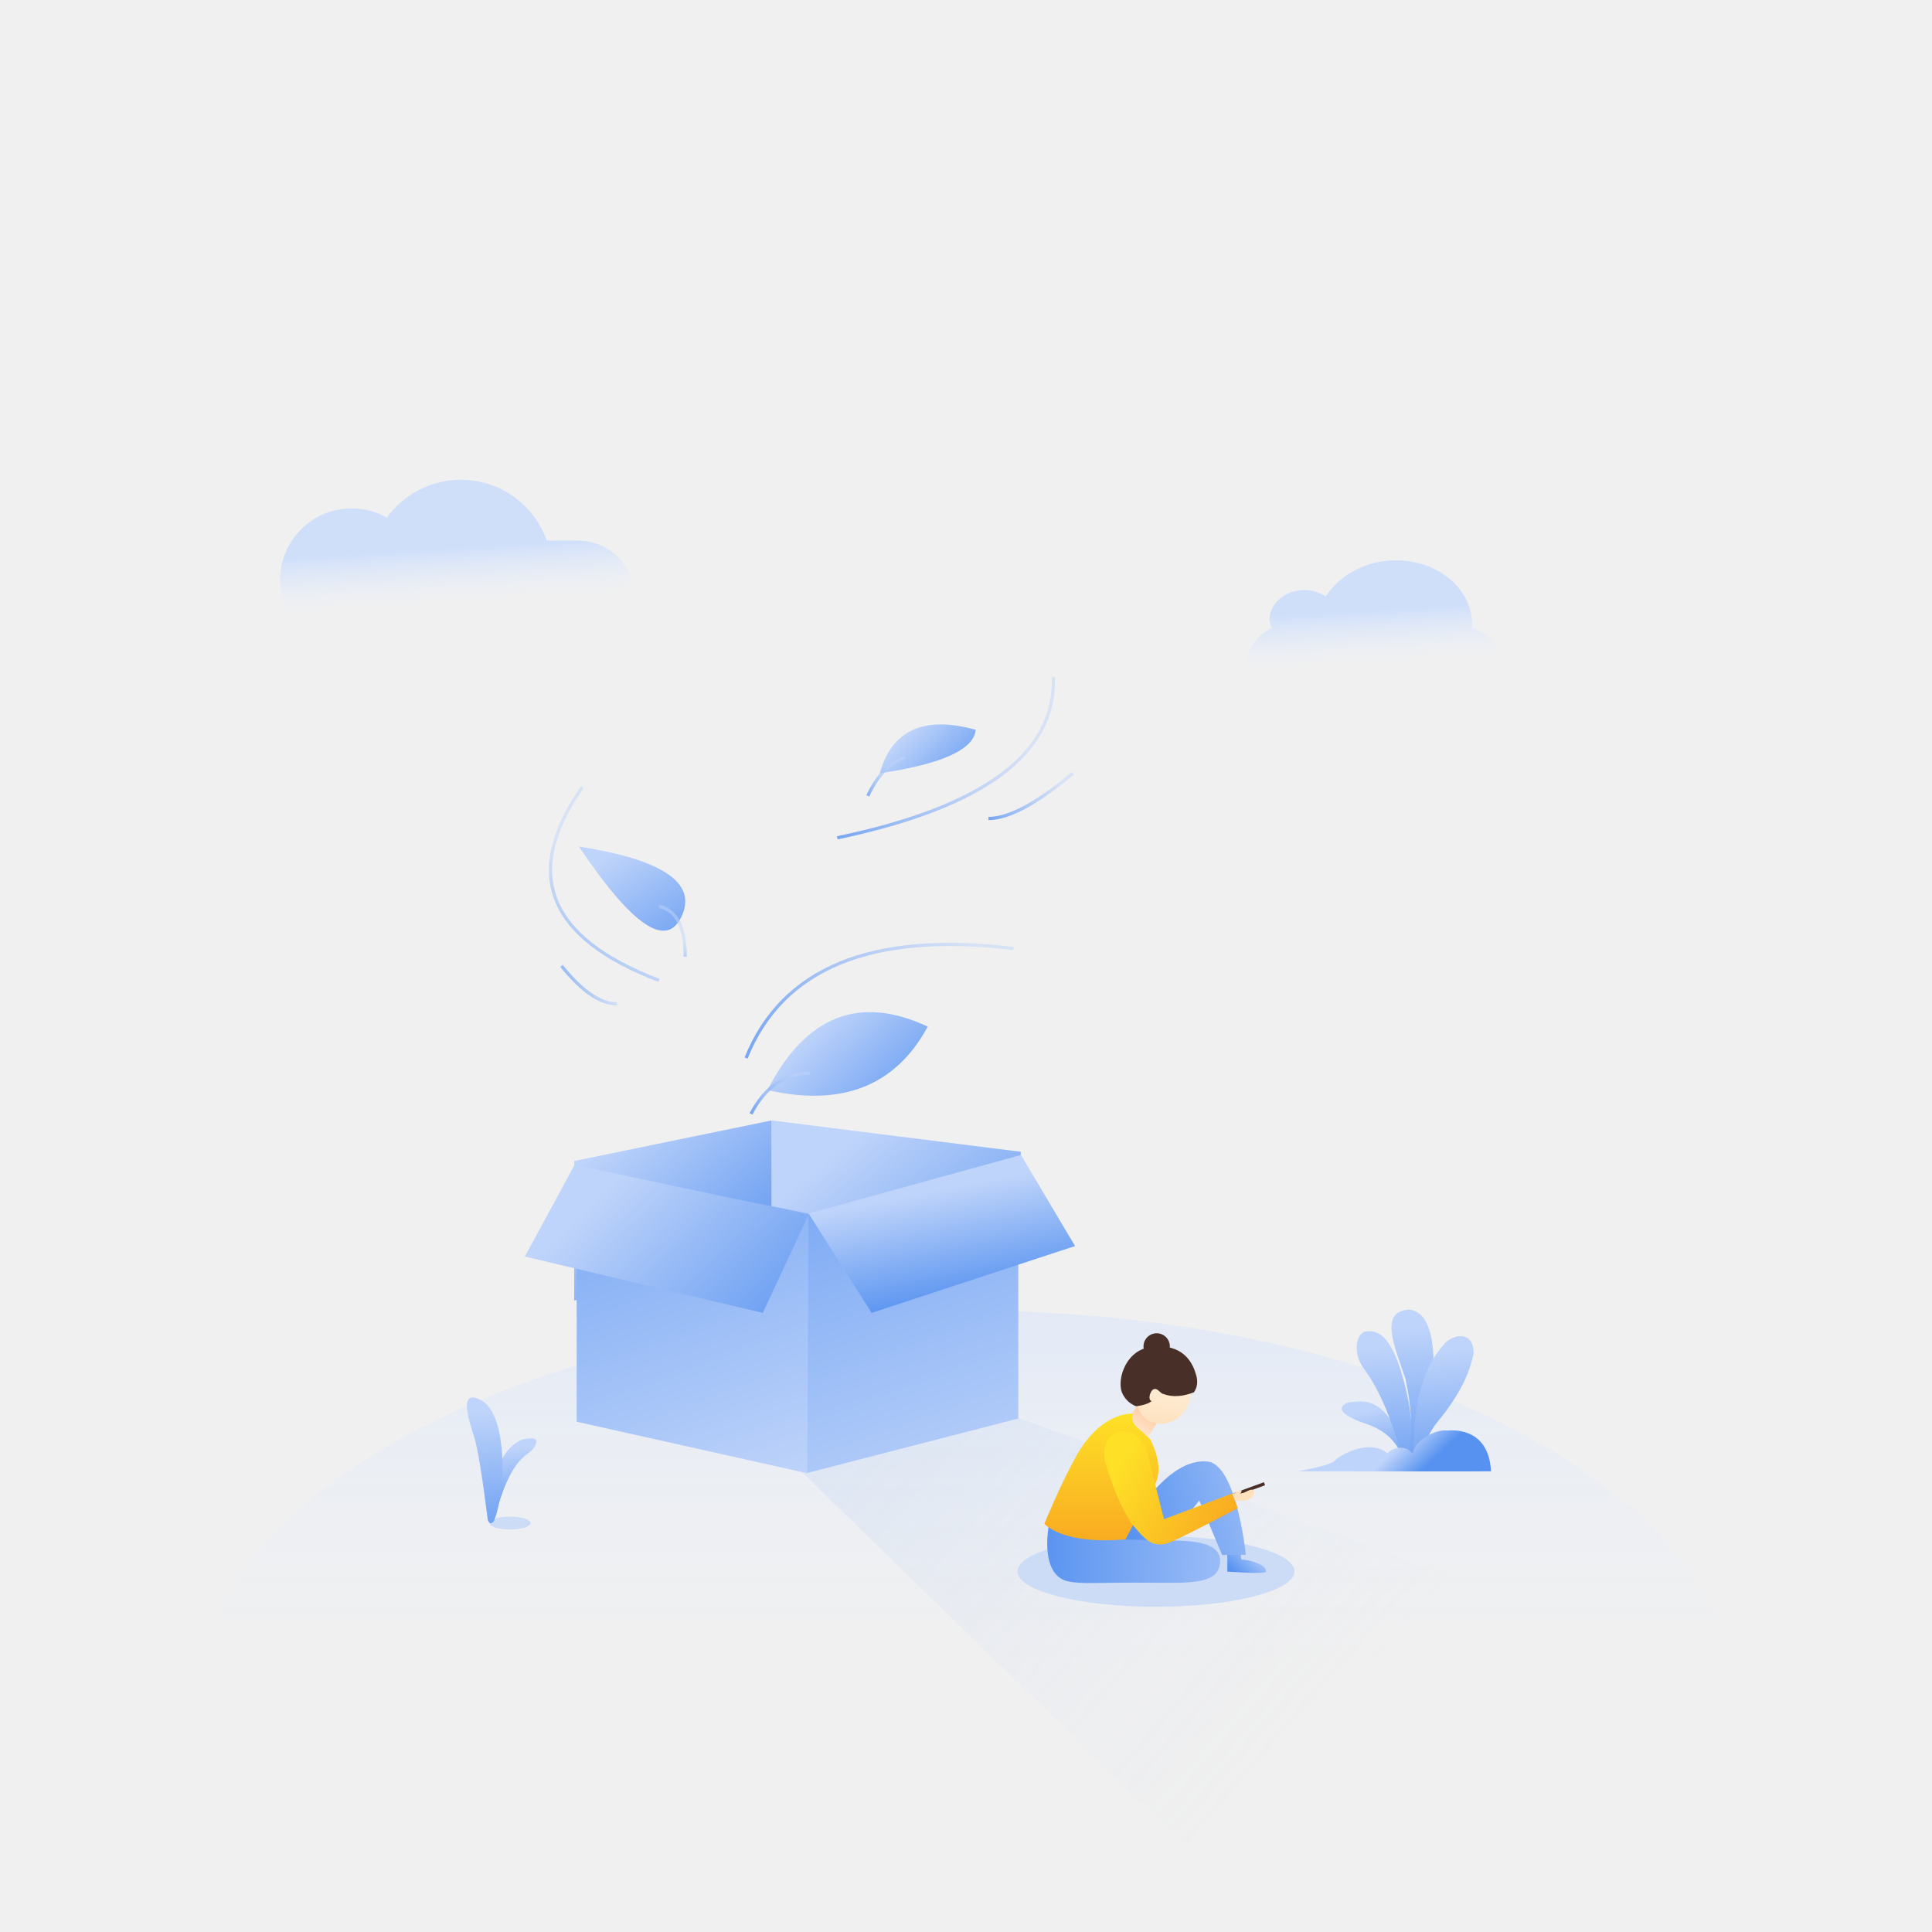
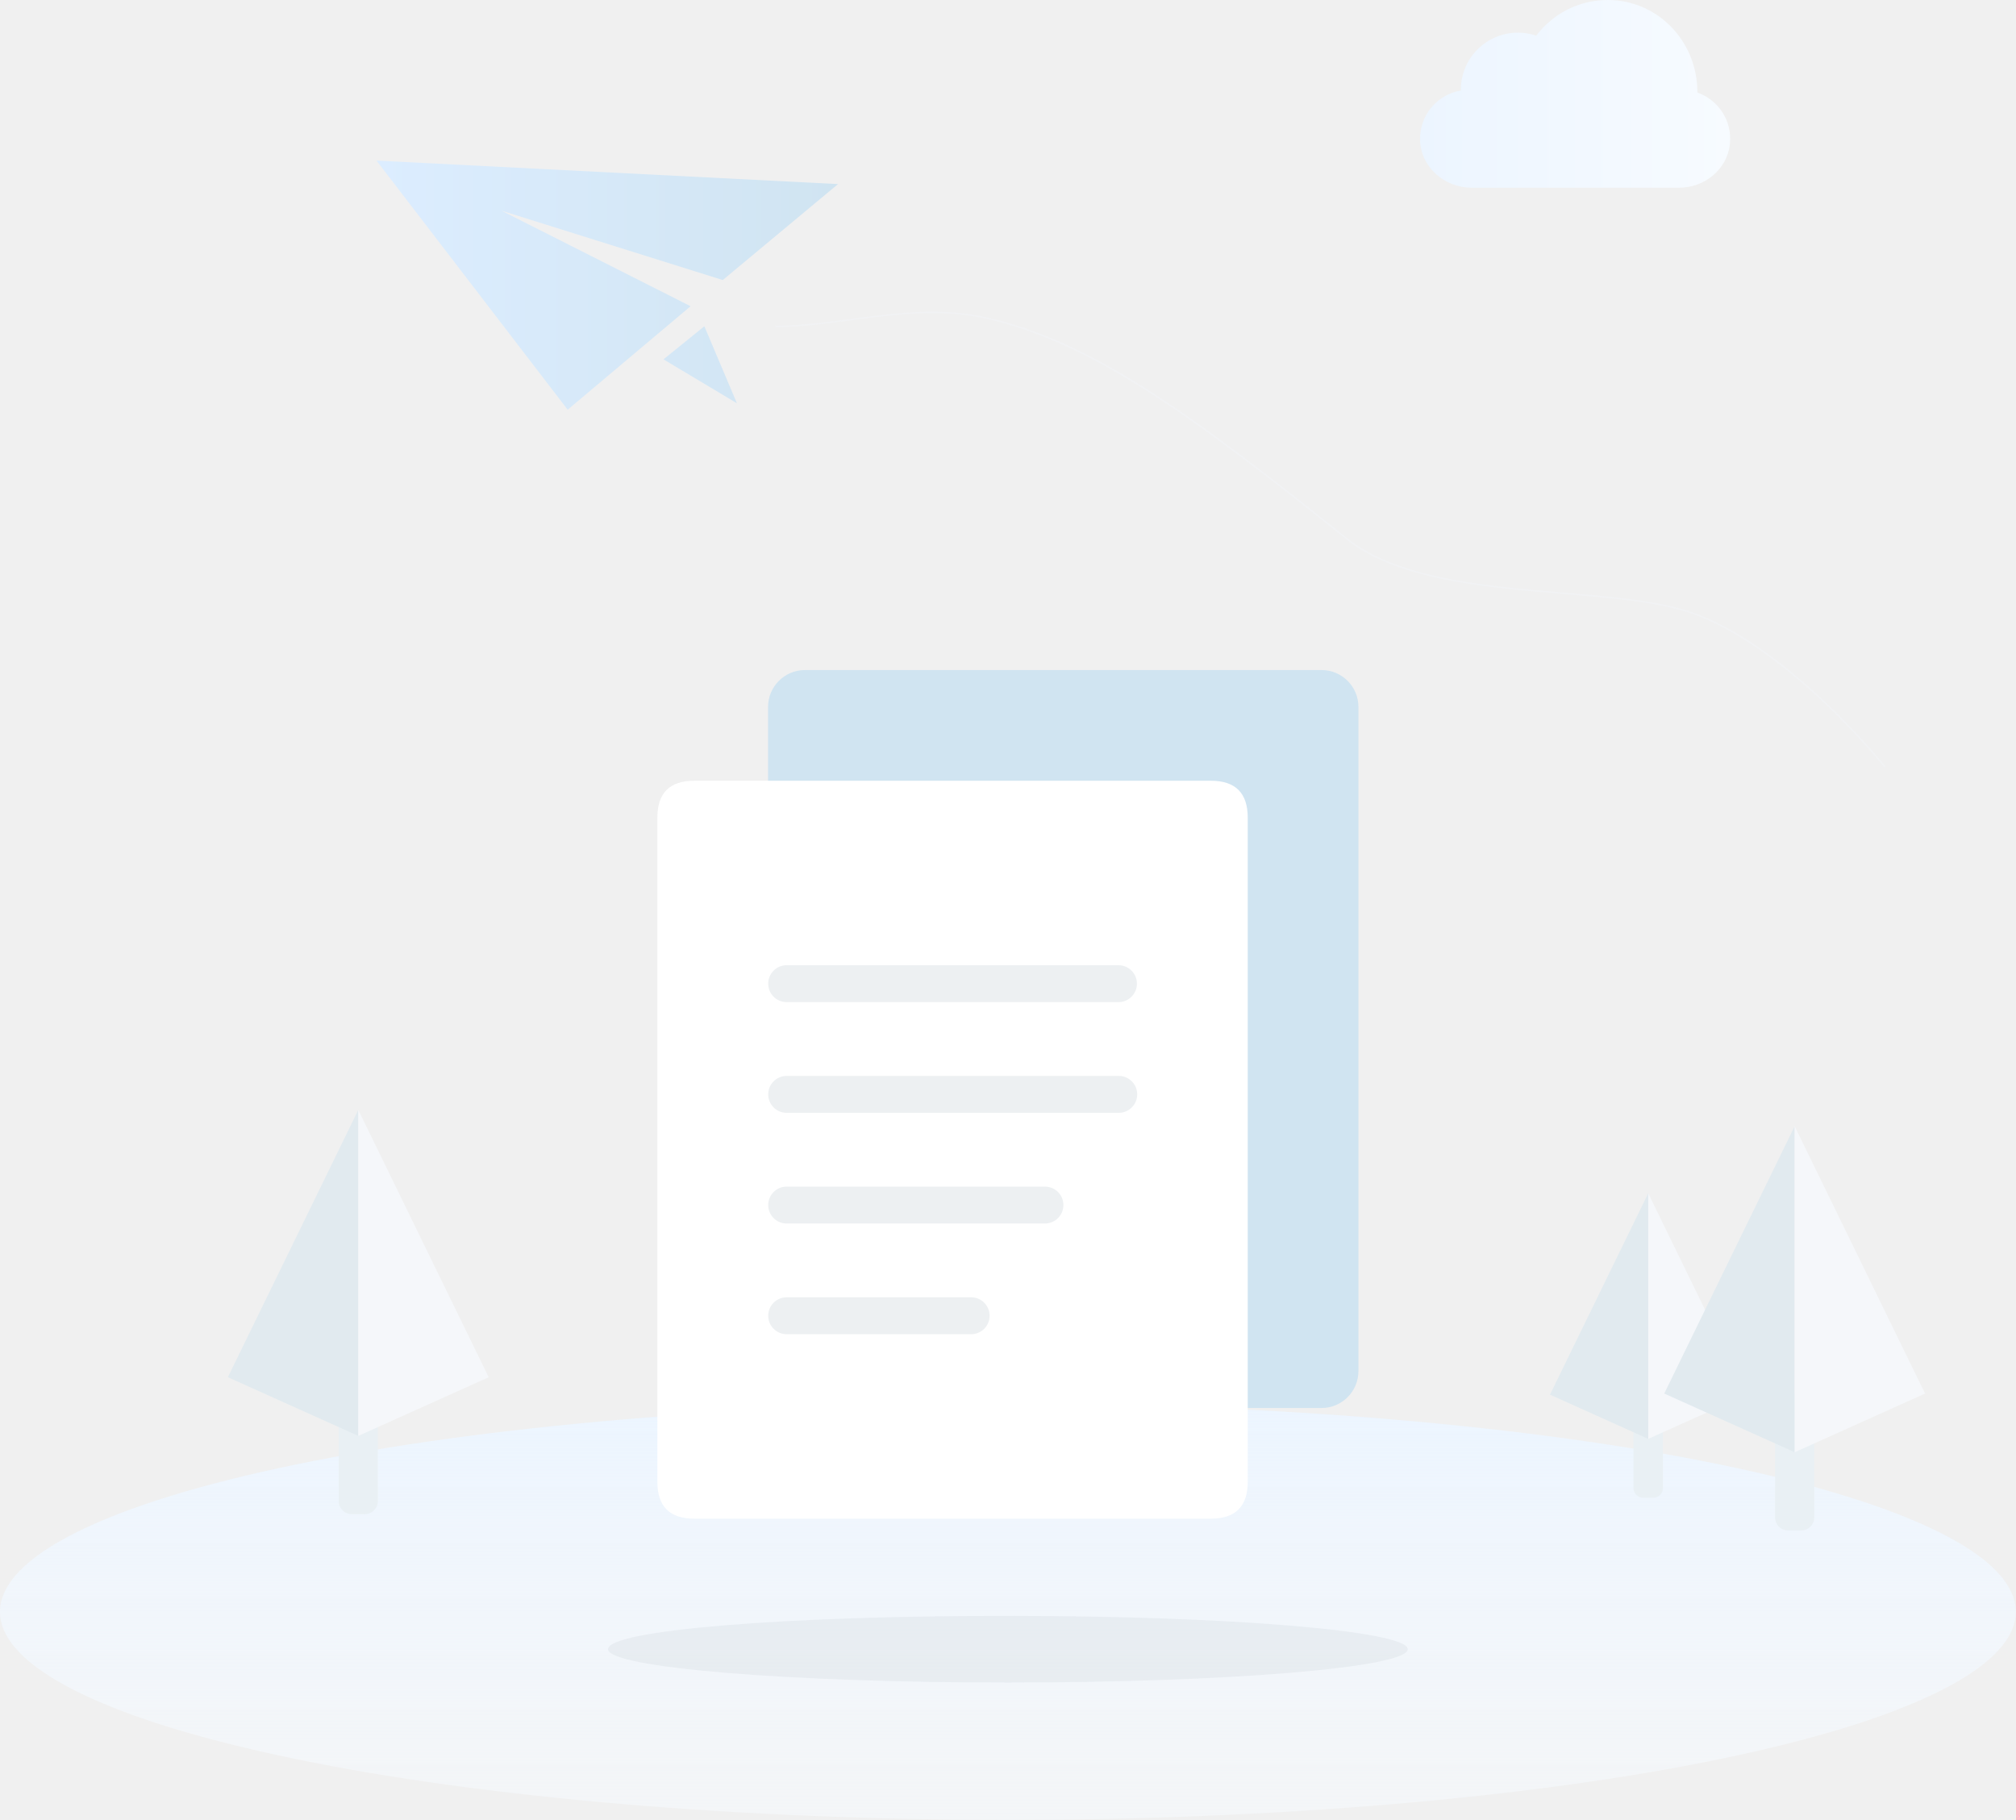
- <svg xmlns="http://www.w3.org/2000/svg" version="1.1" viewBox="0 0 600 600" height="600px" width="600px">
-   <defs>
-     <linearGradient id="linearGradient-1" y2="44.05%" x2="50%" y1="-29.886%" x1="50%">
-       <stop offset="0%" stop-color="#CFDFFA" />
-       <stop offset="100%" stop-opacity="0" stop-color="#EAF0FC" />
+ <svg xmlns="http://www.w3.org/2000/svg" height="1291" node-id="1" sillyvg="true" template-height="1291" template-width="1430" version="1.1" viewBox="0 0 1430 1291" width="1430">
+   <defs node-id="39">
+     <linearGradient gradientUnits="userSpaceOnUse" id="_未命名的渐变_10" node-id="5" spreadMethod="pad" x1="714.93" x2="714.93" y1="1290.92" y2="995.69">
+       <stop offset="0" stop-color="#f7fbff" stop-opacity="0.5" />
+       <stop offset="1" stop-color="#ecf5ff" />
    </linearGradient>
-     <linearGradient id="linearGradient-2" y2="69.823%" x2="53.623%" y1="33.748%" x1="50%">
-       <stop offset="0%" stop-color="#CFDFFA" />
-       <stop offset="100%" stop-opacity="0" stop-color="#EAF0FC" />
+     <linearGradient gradientUnits="userSpaceOnUse" id="_未命名的渐变_14" node-id="8" spreadMethod="pad" x1="267.06" x2="594.45" y1="202.25" y2="202.25">
+       <stop offset="0" stop-color="#dcedff" />
+       <stop offset="1" stop-color="#d0e4f1" />
    </linearGradient>
-     <linearGradient id="linearGradient-3" y2="66.498%" x2="53.623%" y1="36.475%" x1="50%">
-       <stop offset="0%" stop-color="#CFDFFA" />
-       <stop offset="100%" stop-opacity="0" stop-color="#EAF0FC" />
+     <linearGradient gradientUnits="userSpaceOnUse" id="_未命名的渐变_15" node-id="11" spreadMethod="pad" x1="1227.25" x2="1007.27" y1="66.57" y2="66.57">
+       <stop offset="0" stop-color="#f7fbff" />
+       <stop offset="1" stop-color="#ecf5ff" />
    </linearGradient>
-     <linearGradient id="linearGradient-4" y2="100%" x2="57.28%" y1="11.497%" x1="50%">
-       <stop offset="0%" stop-color="#BFD4FA" />
-       <stop offset="100%" stop-color="#5792F0" />
-     </linearGradient>
-     <linearGradient id="linearGradient-5" y2="131.881%" x2="51.94%" y1="11.497%" x1="50%">
-       <stop offset="0%" stop-color="#BFD4FA" />
-       <stop offset="100%" stop-color="#5792F0" />
-     </linearGradient>
-     <linearGradient id="linearGradient-6" y2="128.499%" x2="74.283%" y1="13.088%" x1="50%">
-       <stop offset="0%" stop-color="#BFD4FA" />
-       <stop offset="100%" stop-color="#5792F0" />
-     </linearGradient>
-     <linearGradient id="linearGradient-7" y2="131.881%" x2="54.073%" y1="11.497%" x1="50%">
-       <stop offset="0%" stop-color="#BFD4FA" />
-       <stop offset="100%" stop-color="#5792F0" />
-     </linearGradient>
-     <linearGradient id="linearGradient-8" y2="131.881%" x2="51.98%" y1="11.497%" x1="50%">
-       <stop offset="0%" stop-color="#BFD4FA" />
-       <stop offset="100%" stop-color="#5792F0" />
-     </linearGradient>
-     <linearGradient id="linearGradient-9" y2="131.881%" x2="55.364%" y1="11.497%" x1="50%">
-       <stop offset="0%" stop-color="#BFD4FA" />
-       <stop offset="100%" stop-color="#5792F0" />
-     </linearGradient>
-     <linearGradient id="linearGradient-10" y2="53.702%" x2="74.283%" y1="48.259%" x1="50%">
-       <stop offset="0%" stop-color="#BFD4FA" />
-       <stop offset="100%" stop-color="#5792F0" />
-     </linearGradient>
-     <linearGradient id="linearGradient-11" y2="93.871%" x2="51.899%" y1="-91.633%" x1="54.431%">
-       <stop offset="0%" stop-color="#5792F0" />
-       <stop offset="100%" stop-opacity="0" stop-color="#BFD4FA" />
-     </linearGradient>
-     <linearGradient id="linearGradient-12" y2="108.36%" x2="121.162%" y1="31.159%" x1="17.923%">
-       <stop offset="0%" stop-color="#BFD4FA" />
-       <stop offset="100%" stop-color="#5792F0" />
-     </linearGradient>
-     <linearGradient id="linearGradient-13" y2="91.633%" x2="100%" y1="8.367%" x1="17.923%">
-       <stop offset="0%" stop-color="#BFD4FA" />
-       <stop offset="100%" stop-color="#5792F0" />
-     </linearGradient>
-     <linearGradient id="linearGradient-14" y2="-62.983%" x2="20.471%" y1="119.706%" x1="64.565%">
-       <stop offset="0%" stop-color="#BFD4FA" />
-       <stop offset="100%" stop-color="#5792F0" />
-     </linearGradient>
-     <linearGradient id="linearGradient-15" y2="116.927%" x2="50%" y1="-61.941%" x1="-0.092%">
-       <stop offset="0%" stop-color="#5792F0" />
-       <stop offset="100%" stop-color="#BFD4FA" />
-     </linearGradient>
-     <linearGradient id="linearGradient-16" y2="92.158%" x2="121.162%" y1="36.389%" x1="17.923%">
-       <stop offset="0%" stop-color="#BFD4FA" />
-       <stop offset="100%" stop-color="#5792F0" />
-     </linearGradient>
-     <linearGradient id="linearGradient-17" y2="99.808%" x2="40.31%" y1="32.442%" x1="17.923%">
-       <stop offset="0%" stop-color="#BFD4FA" />
-       <stop offset="100%" stop-color="#5792F0" />
-     </linearGradient>
-     <linearGradient id="linearGradient-18" y2="138.509%" x2="25.837%" y1="56.997%" x1="63.65%">
-       <stop offset="0%" stop-opacity="0.5" stop-color="#BFD4FA" />
-       <stop offset="100%" stop-color="#5792F0" />
-       <stop offset="100%" stop-color="#5792F0" />
-     </linearGradient>
-     <linearGradient id="linearGradient-19" y2="91.407%" x2="-26.61%" y1="53.274%" x1="93.276%">
-       <stop offset="0%" stop-opacity="0.5" stop-color="#BFD4FA" />
-       <stop offset="100%" stop-color="#5792F0" />
-       <stop offset="100%" stop-color="#5792F0" />
-     </linearGradient>
-     <linearGradient id="linearGradient-20" y2="99.107%" x2="-26.61%" y1="53.882%" x1="93.276%">
-       <stop offset="0%" stop-opacity="0.5" stop-color="#BFD4FA" />
-       <stop offset="100%" stop-color="#5792F0" />
-       <stop offset="100%" stop-color="#5792F0" />
-     </linearGradient>
-     <linearGradient id="linearGradient-21" y2="75.414%" x2="-26.61%" y1="52.009%" x1="93.276%">
-       <stop offset="0%" stop-opacity="0.5" stop-color="#BFD4FA" />
-       <stop offset="100%" stop-color="#5792F0" />
-       <stop offset="100%" stop-color="#5792F0" />
-     </linearGradient>
-     <linearGradient id="linearGradient-22" y2="65.994%" x2="-26.61%" y1="51.264%" x1="93.276%">
-       <stop offset="0%" stop-opacity="0.5" stop-color="#BFD4FA" />
-       <stop offset="100%" stop-color="#5792F0" />
-       <stop offset="100%" stop-color="#5792F0" />
-     </linearGradient>
-     <linearGradient id="linearGradient-23" y2="147.082%" x2="121.162%" y1="18.658%" x1="17.923%">
-       <stop offset="0%" stop-color="#BFD4FA" />
-       <stop offset="100%" stop-color="#5792F0" />
-     </linearGradient>
-     <linearGradient id="linearGradient-24" y2="89.968%" x2="121.162%" y1="37.097%" x1="17.923%">
-       <stop offset="0%" stop-color="#BFD4FA" />
-       <stop offset="100%" stop-color="#5792F0" />
-     </linearGradient>
-     <linearGradient id="linearGradient-25" y2="92.111%" x2="121.162%" y1="36.405%" x1="17.923%">
-       <stop offset="0%" stop-color="#BFD4FA" />
-       <stop offset="100%" stop-color="#5792F0" />
-     </linearGradient>
-     <linearGradient id="linearGradient-26" y2="138.509%" x2="-20.445%" y1="56.997%" x1="89.794%">
-       <stop offset="0%" stop-opacity="0.5" stop-color="#BFD4FA" />
-       <stop offset="100%" stop-color="#5792F0" />
-       <stop offset="100%" stop-color="#5792F0" />
-     </linearGradient>
-     <linearGradient id="linearGradient-27" y2="138.509%" x2="29.294%" y1="56.997%" x1="61.697%">
-       <stop offset="0%" stop-opacity="0.5" stop-color="#BFD4FA" />
-       <stop offset="100%" stop-color="#5792F0" />
-       <stop offset="100%" stop-color="#5792F0" />
-     </linearGradient>
-     <linearGradient id="linearGradient-28" y2="91.84%" x2="-26.61%" y1="53.308%" x1="93.276%">
-       <stop offset="0%" stop-opacity="0.5" stop-color="#BFD4FA" />
-       <stop offset="100%" stop-color="#5792F0" />
-       <stop offset="100%" stop-color="#5792F0" />
-     </linearGradient>
-     <linearGradient id="linearGradient-29" y2="100%" x2="50%" y1="12.924%" x1="50%">
-       <stop offset="0%" stop-color="#FFCDA5" />
-       <stop offset="100%" stop-color="#FFE8D1" />
-     </linearGradient>
-     <linearGradient id="linearGradient-30" y2="100%" x2="88.72%" y1="0%" x1="42.315%">
-       <stop offset="0%" stop-color="#FFF2DF" />
-       <stop offset="100%" stop-color="#FEE0BC" />
-     </linearGradient>
-     <linearGradient id="linearGradient-31" y2="73.633%" x2="100%" y1="11.71%" x1="14.347%">
-       <stop offset="0%" stop-color="#BFD4FA" />
-       <stop offset="100%" stop-color="#5792F0" />
-     </linearGradient>
-     <linearGradient id="linearGradient-32" y2="74.58%" x2="10.277%" y1="42.05%" x1="172.426%">
-       <stop offset="0%" stop-color="#BFD4FA" />
-       <stop offset="100%" stop-color="#5792F0" />
-     </linearGradient>
-     <linearGradient id="linearGradient-33" y2="50%" x2="-6.291%" y1="52.48%" x1="160.309%">
-       <stop offset="0%" stop-color="#BFD4FA" />
-       <stop offset="100%" stop-color="#5792F0" />
-     </linearGradient>
-     <linearGradient id="linearGradient-34" y2="100%" x2="50%" y1="0%" x1="50%">
-       <stop offset="0%" stop-color="#FEE127" />
-       <stop offset="100%" stop-color="#F9AB21" />
-     </linearGradient>
-     <linearGradient id="linearGradient-35" y2="73.642%" x2="95.466%" y1="32.454%" x1="8.339%">
-       <stop offset="0%" stop-color="#FEE127" />
-       <stop offset="100%" stop-color="#F9AB21" />
+     <linearGradient gradientUnits="userSpaceOnUse" id="_未命名的渐变_14-2" node-id="14" spreadMethod="pad" x1="754.19" x2="754.19" y1="998.75" y2="475.29">
+       <stop offset="0" stop-color="#d0e4f1" />
+       <stop offset="1" stop-color="#d0e4f1" />
    </linearGradient>
  </defs>
-   <g fill-rule="evenodd" fill="none" stroke-width="1" stroke="none" id="暂无数据">
-     <g transform="translate(60, 149)" id="背景">
-       <ellipse ry="125" rx="240" cy="383" cx="240" fill="url(#linearGradient-1)" id="椭圆形" />
-       <path fill="url(#linearGradient-2)" id="云" d="M407,58.106 C407,65.303 400.091,71.061 391.364,71.061 L343,71.061 C334.273,70.485 327,65.015 327,57.53 C327,52.636 330.273,48.318 335,46.015 C334.636,45.152 334.273,44.288 334.273,43.424 C334.273,38.53 339,34.212 345.182,34.212 C347.727,34.212 349.909,35.076 351.727,36.227 C356.091,29.606 364.091,25 373.545,25 C386.636,25 397.182,33.924 397.182,44.864 L397.182,46.015 C403,48.03 407,52.636 407,58.106 Z" />
-       <path fill="url(#linearGradient-3)" id="云" d="M83.111,0 C95.447,0 105.942,7.884 109.832,18.888 L119.5,18.889 C129.165,18.889 137,26.724 137,36.389 L137,40.278 C137,49.943 129.165,57.778 119.5,57.778 L47.833,57.778 C39.166,57.778 31.97,51.477 30.577,43.205 C28.314,39.725 27,35.572 27,31.111 C27,18.838 36.949,8.889 49.222,8.889 C53.189,8.889 56.913,9.928 60.137,11.749 C65.282,4.632 73.656,0 83.111,0 Z" />
-       <g transform="translate(85, 285)" id="草">
-         <ellipse ry="2" rx="6.4" cy="39" cx="13.4" fill="#CCDCF6" id="椭圆形" />
-         <path fill-rule="nonzero" fill="url(#linearGradient-4)" id="路径-42" d="M6.605,38.217 C7.476,23.663 11.127,15.24 17.558,12.946 C20.09,12.608 22.911,12.1 20.944,15.381 C18.976,18.662 13.708,17.385 8.44,38.208 C7.963,39.098 7.352,39.101 6.605,38.217 Z" />
-         <path fill-rule="nonzero" fill="url(#linearGradient-5)" id="路径-41" d="M6.485,38.034 C4.774,24.441 3.373,15.892 2.284,12.389 C0.649,7.133 -2.831,-2.982 4.412,0.845 C11.656,4.671 12.512,24.301 9.164,36.246 C8.123,39.269 7.23,39.865 6.485,38.034 Z" />
-       </g>
-       <g fill-rule="nonzero" transform="translate(343.0601, 257.7134)" id="草">
-         <path fill="url(#linearGradient-6)" id="路径-43" d="M32.929,47.722 C31.67,41.99 27.993,37.984 21.898,35.703 C14.938,33.465 11.125,30.806 15.48,28.878 C19.158,28.585 27.001,25.721 32.929,42.829 C33.341,44.487 33.341,46.118 32.929,47.722 Z" />
-         <path fill="url(#linearGradient-7)" id="路径-44" d="M33.238,48.631 C29.573,34.948 25.409,24.959 20.746,18.662 C17.323,14.359 17.563,8.203 20.746,6.811 C24.005,6.449 30.011,5.888 34.533,29.469 C34.819,31.091 36.413,40.579 34.533,46.703 C34.255,47.544 33.824,48.186 33.238,48.631 Z" />
-         <path fill="url(#linearGradient-8)" id="路径-45" d="M34.085,45.54 C35.743,39.418 35.532,31.429 33.453,21.575 C30.274,12.022 24.846,0.271 34.739,0 C38.752,0.546 43.599,4.753 41.767,25.72 C40.651,34.18 38.711,39.178 36.674,45.54 C35.963,45.937 35.1,45.937 34.085,45.54 Z" />
-         <path fill="url(#linearGradient-9)" id="路径-46" d="M36.021,47.918 C35.358,30.606 38.526,18.182 45.526,10.646 C47.417,8.128 54.609,5.769 54.582,13.663 C53.831,17.058 52.224,24.304 42.96,35.361 C39.908,39.351 37.902,45.183 37.883,46.55 C37.87,47.461 37.249,47.917 36.021,47.918 Z" />
-         <path fill="url(#linearGradient-10)" id="路径-47" d="M0,50.204 C6.932,48.912 10.755,47.815 11.469,46.913 C12.54,45.561 21.973,39.754 27.855,44.645 C29.135,43 33.242,41.72 35.592,44.645 C36.667,40.026 43.375,37.068 46.292,37.547 C49.577,37.29 59.275,37.397 60,50.204 C57.354,50.265 37.354,50.265 0,50.204 Z" />
-       </g>
+   <g node-id="117">
+     <path d="M 1429.86 1143.31 C 1429.86 1182.46 1354.54 1220.01 1220.46 1247.69 C 1086.39 1275.38 904.54 1290.93 714.93 1290.93 C 525.32 1290.93 343.47 1275.38 209.40 1247.69 C 75.32 1220.01 0.00 1182.46 0.00 1143.31 C 0.00 1104.16 75.32 1066.61 209.40 1038.93 C 343.47 1011.24 525.32 995.69 714.93 995.69 C 904.54 995.69 1086.39 1011.24 1220.46 1038.93 C 1354.54 1066.61 1429.86 1104.16 1429.86 1143.31 Z" fill="url(#_未命名的渐变_10)" fill-rule="nonzero" group-id="1" node-id="69" stroke="none" target-height="295.24" target-width="1429.86" target-x="0" target-y="995.69" />
+     <g node-id="118">
+       <path d="M 1162.16 989.30 L 1176.10 989.30 C 1178.02 989.30 1179.58 990.86 1179.58 992.78 L 1179.58 992.78 L 1179.58 1055.50 C 1179.58 1059.35 1176.46 1062.47 1172.61 1062.47 L 1165.64 1062.47 C 1161.79 1062.47 1158.67 1059.35 1158.67 1055.50 L 1158.67 1055.50 L 1158.67 992.78 C 1158.67 990.86 1160.23 989.30 1162.15 989.30 L 1162.15 989.30 Z" fill="#e9f0f4" fill-rule="nonzero" group-id="1,2" node-id="73" stroke="none" target-height="73.17" target-width="20.91" target-x="1158.67" target-y="989.3" />
+       <path d="M 1169.13 846.43 L 1169.13 1020.66 L 1099.44 989.30 L 1169.13 846.43 Z" fill="#e1eaef" fill-rule="nonzero" group-id="1,2" node-id="75" stroke="none" target-height="174.23" target-width="69.69" target-x="1099.44" target-y="846.43" />
+       <path d="M 1169.13 846.43 L 1169.13 1020.66 L 1238.82 989.30 L 1169.13 846.43 Z" fill="#f5f7fa" fill-rule="nonzero" group-id="1,2" node-id="77" stroke="none" target-height="174.23" target-width="69.69" target-x="1169.13" target-y="846.43" />
    </g>
-     <g fill-rule="nonzero" transform="translate(163, 210.1736)" id="编组">
-       <polygon points="135.115 164.115 169.04 162.124 243.201 367.211 121.404 348.008" transform="translate(182.302, 264.6675) rotate(-50) translate(-182.302, -264.6675)" opacity="0.3" fill="url(#linearGradient-11)" id="路径" />
-       <g transform="translate(0, 137.7851)" id="盒子">
-         <polygon points="154.009 9.736 76.621 0 76.621 38.61 152.772 47.505" fill="url(#linearGradient-12)" id="路径" />
-         <polygon points="15.324 12.599 76.612 0 76.621 43.411 15.324 55.933" fill="url(#linearGradient-13)" id="路径" />
-         <polygon points="87.348 29.248 153.242 12.259 153.242 92.58 87.348 109.568" fill="url(#linearGradient-14)" id="路径" />
-         <polygon points="16.09 14.558 88.114 28.923 87.695 109.568 16.09 93.572" fill="url(#linearGradient-15)" id="路径" />
-         <polygon points="88.114 29.253 15.453 13.792 0 42.271 73.896 59.765" fill="url(#linearGradient-16)" id="路径" />
-         <polygon points="88.114 28.9 154.074 10.727 170.865 39.009 107.689 59.765" fill="url(#linearGradient-17)" id="路径" />
-       </g>
-       <g transform="translate(7.97335, 0)" id="编组-2">
-         <path stroke="url(#linearGradient-18)" id="路径-2" d="M9.847,34.324 C-8.859,61.11 -0.914,81.102 33.684,94.301" />
-         <path stroke="url(#linearGradient-19)" id="路径-3" d="M3.409,89.789 C9.741,97.657 15.493,101.591 20.664,101.591" />
-         <path stroke="url(#linearGradient-20)" id="路径-4" d="M156.172,0 C157.019,23.808 134.646,40.478 89.053,50.012" />
-         <path stroke="url(#linearGradient-21)" id="路径-5" d="M162.253,29.959 C151.067,39.334 142.32,44.021 136.009,44.021" />
-         <path stroke="url(#linearGradient-22)" id="路径-6" d="M143.737,84.396 C99.708,79.081 72.038,90.419 60.725,118.412" />
-         <path fill="url(#linearGradient-23)" id="路径-7" d="M8.819,52.723 C34.828,56.798 45.474,63.994 40.758,74.312 C36.042,84.63 25.395,77.433 8.819,52.723 Z" />
-         <path fill="url(#linearGradient-24)" id="路径-8" d="M102.231,29.959 C106.037,16.486 115.982,11.995 132.067,16.486 C131.374,22.666 121.428,27.157 102.231,29.959 Z" />
-         <path fill="url(#linearGradient-25)" id="路径-9" d="M67.35,128.373 C79.228,105.272 95.828,98.694 117.149,108.639 C107.203,127.038 90.604,133.616 67.35,128.373 Z" />
-         <path stroke="url(#linearGradient-26)" id="路径-10" d="M98.532,36.99 C101.442,30.751 105.273,26.756 110.023,25.006" />
-         <path stroke="url(#linearGradient-27)" id="路径-11" d="M33.684,71.265 C39.124,72.525 41.844,77.758 41.844,86.962" />
-         <path stroke="url(#linearGradient-28)" id="路径-12" d="M62.257,135.761 C66.674,127.33 72.805,123.115 80.649,123.115" />
-       </g>
+     <g node-id="119">
+       <path d="M 1263.74 988.50 L 1282.24 988.50 C 1284.79 988.50 1286.87 990.57 1286.87 993.13 L 1286.87 993.13 L 1286.87 1076.38 C 1286.87 1081.49 1282.73 1085.63 1277.62 1085.63 L 1268.37 1085.63 C 1263.26 1085.63 1259.12 1081.49 1259.12 1076.38 L 1259.12 1076.38 L 1259.12 993.13 C 1259.12 990.58 1261.19 988.50 1263.75 988.50 L 1263.75 988.50 Z" fill="#e9f0f4" fill-rule="nonzero" group-id="1,3" node-id="82" stroke="none" target-height="97.13" target-width="27.75" target-x="1259.12" target-y="988.5" />
+       <path d="M 1272.99 798.87 L 1272.99 1030.13 L 1180.49 988.50 L 1272.99 798.87 Z" fill="#e1eaef" fill-rule="nonzero" group-id="1,3" node-id="84" stroke="none" target-height="231.26" target-width="92.5" target-x="1180.49" target-y="798.87" />
+       <path d="M 1272.99 798.87 L 1272.99 1030.13 L 1365.49 988.50 L 1272.99 798.87 Z" fill="#f5f7fa" fill-rule="nonzero" group-id="1,3" node-id="86" stroke="none" target-height="231.26" target-width="92.5" target-x="1272.99" target-y="798.87" />
    </g>
-     <g transform="translate(316, 411.9883)" id="人物">
-       <ellipse ry="11" rx="43" cy="76.012" cx="43" fill="#CCDCF6" id="椭圆形" />
-       <g transform="translate(42.8238, 18.88901) rotate(33) translate(-42.8238, -18.88901) translate(31.21182, 3.907361)" id="头">
-         <rect height="8.099" width="8.099" y="21.864" x="9.971" fill="url(#linearGradient-29)" id="矩形" />
-         <ellipse ry="9.204" rx="8.099" cy="15.606" cx="15.125" fill="url(#linearGradient-30)" id="椭圆形" />
-         <path fill="#483029" id="路径-53" d="M22.472,9.738 C20.225,12.832 17.678,14.697 14.832,15.333 C13.846,15.813 11.693,14.328 11.24,16.328 C11.111,17.669 11.867,19.509 12.938,19.178 C12.558,20.36 11.493,21.694 9.742,23.178 C7.561,23.582 5.548,23.166 3.7,21.93 C-0.047,19.094 -2.541,9.468 4.311,4.668 C4.49,4.565 11.632,-2.245 19.643,4.461 C21.579,5.946 22.522,7.705 22.472,9.738 Z" />
-         <circle r="4.091" cy="4.091" cx="5.008" fill="#483029" id="椭圆形" />
-       </g>
-       <path transform="translate(71.16126, 72.36124) scale(-1, 1) translate(-71.16126, -72.36124)" fill-rule="nonzero" fill="url(#linearGradient-31)" id="路径-52" d="M73.254,69.337 L72.794,72.342 C70.922,72.401 68.886,72.951 66.686,73.993 C65.27,74.902 65.207,75.313 65.161,76.095 C65.131,76.617 69.131,76.617 77.161,76.095 L77.161,68.236 L73.254,69.337 Z" />
-       <path fill-rule="nonzero" fill="url(#linearGradient-32)" id="Fill-1706" d="M37.055,57.9 C40.534,52.778 49.15,40.912 59.015,41.909 C68.04,42.82 70.908,70.857 70.908,70.857 L63.553,70.944 L56.442,54.006 L40.921,73.557 L29.613,69.207 L37.055,57.9 Z" />
-       <path fill-rule="nonzero" fill="url(#linearGradient-33)" id="Fill-1708" d="M10.638,57.589 C8.427,65.327 7.931,77.402 15.654,79.101 C19.905,80.036 25.432,79.441 39.716,79.526 C53.832,79.61 63.013,80.291 62.928,72.554 C62.843,64.817 45.753,66.772 42.097,66.432 C38.441,66.092 21.521,65.922 21.521,65.922 L10.638,57.589 Z" />
-       <path fill="url(#linearGradient-34)" id="Fill-1709" d="M41.247,35.012 C41.247,35.012 40.31,34.099 38.256,32.248 C34.347,29.383 35.851,27.034 35.851,27.034 C35.851,27.034 26.244,26.125 18.416,39.885 C13.701,48.172 8.335,61.209 8.335,61.209 C8.335,61.209 13.812,67.849 33.538,66.064 C33.538,66.064 39.461,54.784 42.522,49.342 C44.563,45.714 44.138,40.938 41.247,35.012 Z" />
-       <rect height="1" width="10" y="50.012" x="67" transform="translate(72, 50.51169) scale(-1, 1) rotate(20) translate(-72, -50.51169)" fill="#483029" id="矩形" />
-       <path transform="translate(69.66053, 52.4974) rotate(-19) translate(-69.66053, -52.4974)" fill="#FEE0BC" id="路径-50备份" d="M65.66,51.321 C66.396,51.214 67.167,51.112 67.973,51.017 C68.239,50.87 68.586,50.761 69.014,50.688 C69.812,50.718 70.149,50.875 70.025,51.159 C69.901,51.442 69.667,51.624 69.322,51.703 L70.625,51.862 L71.97,51.686 C73.388,51.533 73.914,51.955 73.548,52.953 C72.915,53.995 71.284,54.824 68.932,53.921 C68.432,53.54 67.648,53.318 66.58,53.256 L65.66,51.321 Z" />
-       <path fill="url(#linearGradient-35)" id="路径-3" d="M66.647,51.832 L45.491,59.821 L39.89,37.66 C38.213,33.793 35.269,32.167 31.057,32.783 C28.065,34.154 26.692,37.006 26.921,40.099 C27.149,43.192 31.576,56.176 36.073,61.953 C39.477,65.871 41.531,68.582 46.43,67.329 C48.961,66.463 56.284,62.813 68.402,56.378 L66.647,51.832 Z" />
+     <g node-id="120">
+       <path d="M 244.89 976.92 L 263.39 976.92 C 265.94 976.92 268.02 978.99 268.02 981.55 L 268.02 981.55 L 268.02 1064.80 C 268.02 1069.91 263.88 1074.05 258.77 1074.05 L 249.52 1074.05 C 244.41 1074.05 240.27 1069.91 240.27 1064.80 L 240.27 1064.80 L 240.27 981.55 C 240.27 979.00 242.34 976.92 244.90 976.92 L 244.90 976.92 Z" fill="#e9f0f4" fill-rule="nonzero" group-id="1,4" node-id="91" stroke="none" target-height="97.13" target-width="27.75" target-x="240.27" target-y="976.92" />
+       <path d="M 254.14 787.29 L 254.14 1018.55 L 161.64 976.92 L 254.14 787.29 Z" fill="#e1eaef" fill-rule="nonzero" group-id="1,4" node-id="93" stroke="none" target-height="231.26" target-width="92.5" target-x="161.64" target-y="787.29" />
+       <path d="M 254.14 787.29 L 254.14 1018.55 L 346.64 976.92 L 254.14 787.29 Z" fill="#f5f7fa" fill-rule="nonzero" group-id="1,4" node-id="95" stroke="none" target-height="231.26" target-width="92.5" target-x="254.14" target-y="787.29" />
    </g>
+     <path d="M 549.95 231.56 C 597.69 231.56 648.46 213.77 700.46 225.77 C 775.72 243.14 845.74 294.53 955.17 382.07 C 1013.06 428.38 1136.90 413.70 1198.30 434.17 C 1267.77 457.33 1337.23 544.16 1337.23 544.16" fill="none" group-id="1" node-id="98" stroke="#f1f2f4" stroke-linecap="butt" stroke-width="1" target-height="330.39" target-width="787.28" target-x="549.95" target-y="213.77" />
+     <path d="M 522.73 286.07 L 470.63 254.91 L 499.62 231.44 L 522.72 286.07 L 522.72 286.07 Z M 594.45 130.57 L 512.66 198.65 L 355.65 149.42 L 489.86 217.22 L 402.67 290.61 L 267.05 113.90 L 594.44 130.57 L 594.44 130.57 Z" fill="url(#_未命名的渐变_14)" fill-rule="nonzero" group-id="1" node-id="100" stroke="none" target-height="176.71" target-width="327.4" target-x="267.05" target-y="113.9" />
+     <path d="M 1204.13 65.71 C 1204.05 65.68 1203.99 65.60 1203.99 65.52 C 1204.02 28.87 1175.53 0.00 1140.41 0.00 C 1119.72 0.00 1101.40 9.91 1089.77 25.19 C 1089.72 25.26 1089.63 25.29 1089.55 25.26 C 1085.52 23.92 1081.22 23.16 1076.74 23.16 C 1054.36 23.16 1036.22 41.30 1036.22 63.68 C 1036.22 63.85 1036.24 64.02 1036.25 64.20 C 1019.35 67.03 1006.57 82.02 1007.31 99.88 C 1008.09 118.79 1024.84 133.15 1043.76 133.15 L 1191.12 133.15 C 1209.06 133.15 1225.09 120.16 1227.05 102.33 C 1228.88 85.56 1218.76 70.91 1204.14 65.71 Z" fill="url(#_未命名的渐变_15)" fill-rule="nonzero" group-id="1" node-id="102" stroke="none" target-height="133.15" target-width="222.31" target-x="1006.57" target-y="0" />
+     <path d="M 431.32 1169.86 C 431.32 1182.86 557.98 1193.49 714.93 1193.49 C 871.88 1193.49 998.54 1182.85 998.54 1169.86 C 998.54 1156.87 871.86 1146.21 714.93 1146.21 C 557.98 1146.12 431.32 1156.25 431.32 1169.84" fill="#ced6dd" fill-opacity="0.3" fill-rule="nonzero" group-id="1,5" node-id="106" stroke="none" target-height="47.37" target-width="567.22" target-x="431.32" target-y="1146.12" />
+     <path d="M 570.97 475.29 L 937.40 475.29 C 951.85 475.29 963.57 487.01 963.57 501.46 L 963.57 972.58 C 963.57 987.03 951.85 998.75 937.40 998.75 L 570.97 998.75 C 556.52 998.75 544.80 987.03 544.80 972.58 L 544.80 501.46 C 544.80 487.01 556.52 475.29 570.97 475.29 Z" fill="url(#_未命名的渐变_14-2)" fill-rule="nonzero" group-id="1,6" node-id="111" stroke="none" target-height="523.46" target-width="418.77" target-x="544.8" target-y="475.29" />
+     <path d="M 492.46 553.81 L 858.88 553.81 C 876.33 553.81 885.05 562.54 885.05 579.98 L 885.05 1051.09 C 885.05 1068.54 876.33 1077.26 858.88 1077.26 L 492.46 1077.26 C 475.01 1077.26 466.29 1068.53 466.29 1051.09 L 466.29 579.98 C 466.29 562.53 475.02 553.81 492.46 553.81 Z" fill="#ffffff" fill-rule="nonzero" group-id="1,6" node-id="113" stroke="none" target-height="523.45" target-width="418.76" target-x="466.29" target-y="553.81" />
+     <path d="M 688.76 920.23 C 695.99 920.17 701.89 925.99 701.95 933.22 C 702.01 940.45 696.19 946.35 688.96 946.41 C 688.89 946.41 688.83 946.41 688.76 946.41 L 557.90 946.41 C 550.67 946.35 544.86 940.45 544.91 933.22 C 544.96 926.07 550.75 920.29 557.90 920.23 C 557.90 920.23 688.76 920.23 688.76 920.23 Z M 741.11 841.71 C 748.34 841.65 754.24 847.47 754.30 854.70 C 754.36 861.93 748.54 867.83 741.31 867.89 C 741.24 867.89 741.18 867.89 741.11 867.89 L 557.90 867.89 C 550.67 867.83 544.86 861.93 544.91 854.70 C 544.96 847.55 550.75 841.77 557.90 841.71 L 741.11 841.71 Z M 793.46 763.19 C 800.69 763.13 806.59 768.95 806.65 776.18 C 806.71 783.41 800.89 789.31 793.66 789.37 C 793.59 789.37 793.53 789.37 793.46 789.37 L 557.90 789.37 C 550.67 789.31 544.86 783.41 544.91 776.18 C 544.96 769.03 550.75 763.25 557.90 763.19 L 793.46 763.19 Z M 793.46 684.67 C 800.69 684.73 806.50 690.63 806.45 697.86 C 806.40 705.01 800.61 710.79 793.46 710.85 L 557.90 710.85 C 550.67 710.79 544.86 704.89 544.91 697.66 C 544.96 690.51 550.75 684.73 557.90 684.67 L 793.46 684.67 Z" fill="#edf0f2" fill-rule="nonzero" group-id="1,6" node-id="115" stroke="none" target-height="261.74" target-width="261.85" target-x="544.86" target-y="684.67" />
  </g>
</svg>
